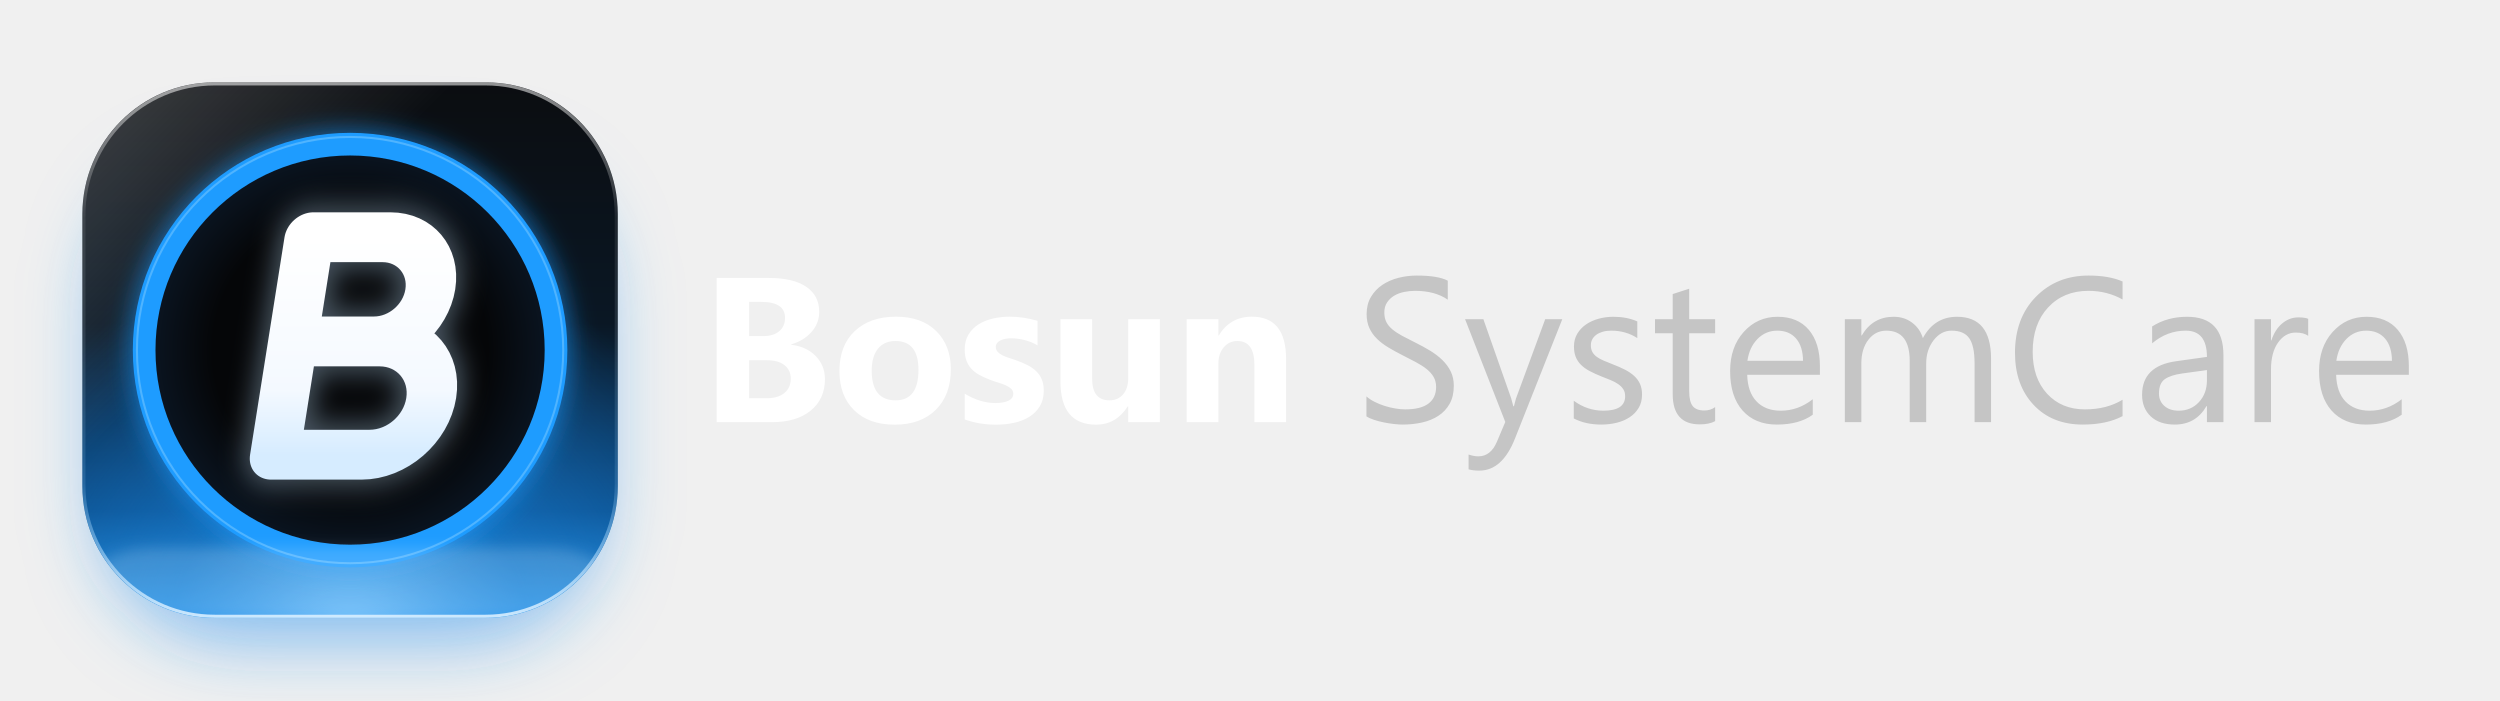
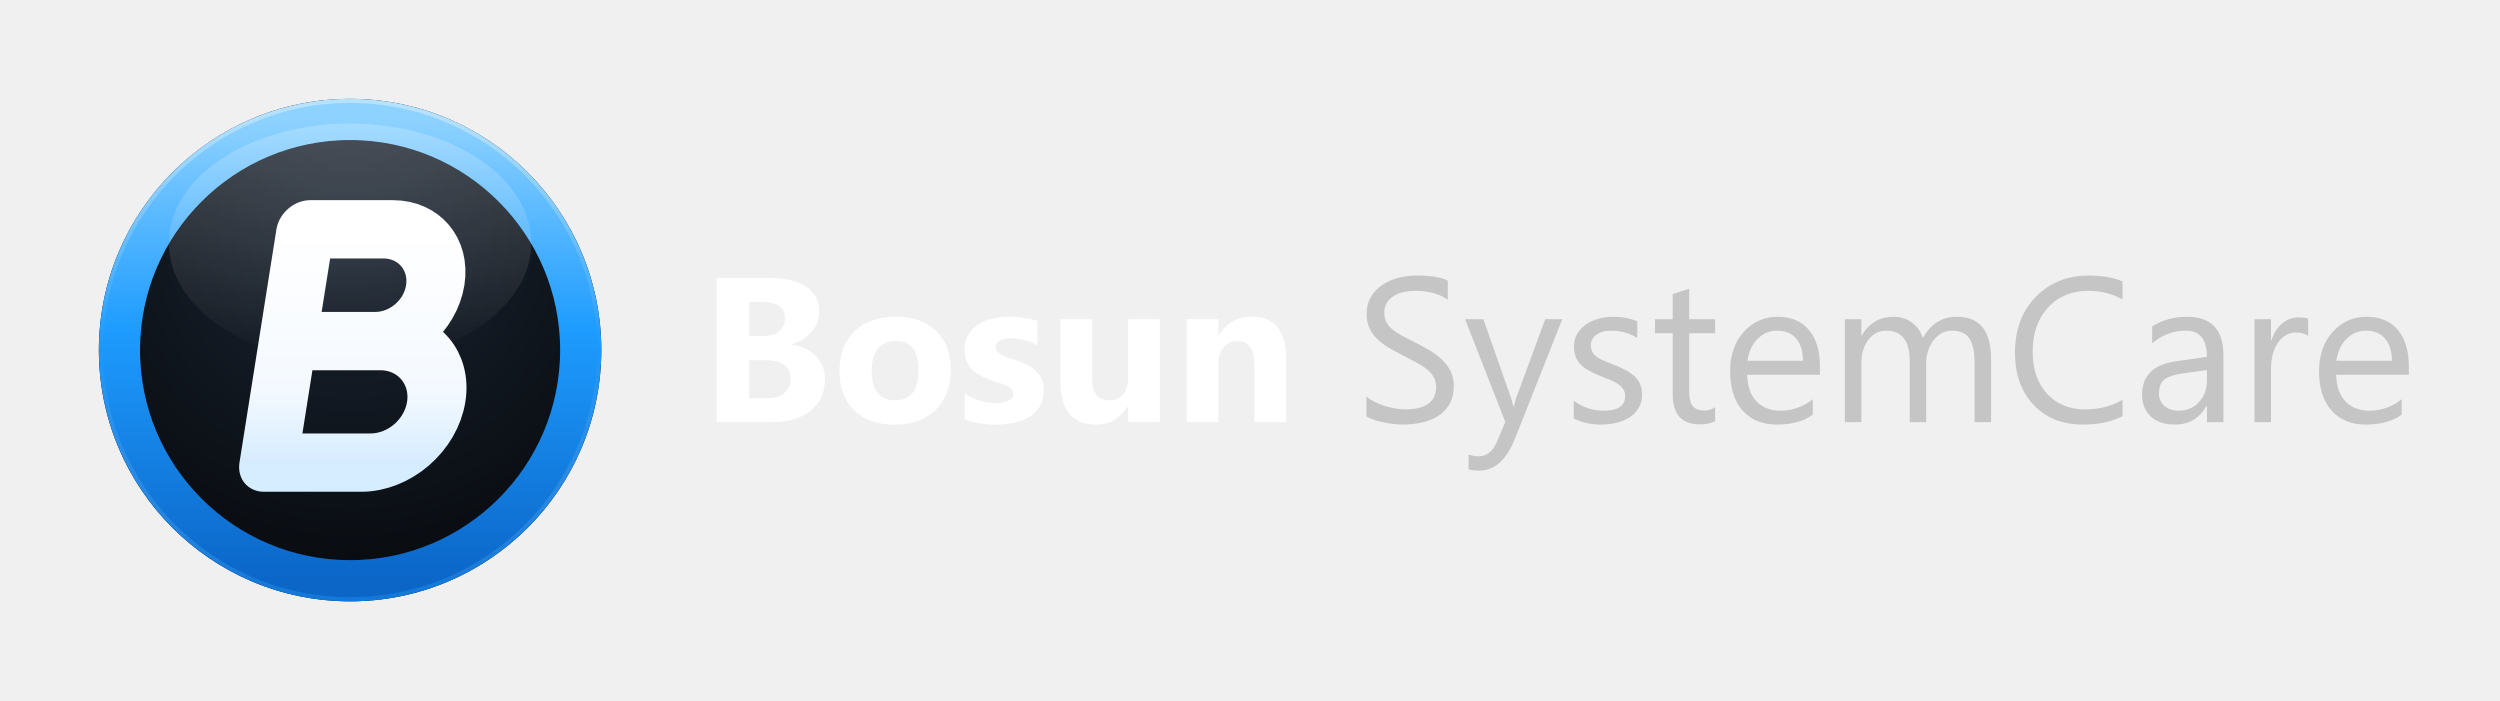
<svg xmlns="http://www.w3.org/2000/svg" viewBox="-40 -40 1214 340">
  <svg x="0" y="0" width="260" height="260" viewBox="0 0 260 260" overflow="visible">
    <defs>
-       <linearGradient id="tile" x1="0" y1="0" x2="0" y2="1">
-         <stop offset="0" stop-color="#0b0d10" />
-         <stop offset=".45" stop-color="#0a1724" />
-         <stop offset=".8" stop-color="#0c4f8c" />
-         <stop offset="1" stop-color="#2a9bf0" />
+       <radialGradient id="disc" cx="130" cy="70" r="200" gradientUnits="userSpaceOnUse">
+         <stop offset="0" stop-color="#1b2532" />
+         <stop offset="1" stop-color="#05070a" />
+       </radialGradient>
+       <linearGradient id="ring" x1="0" y1="0" x2="0" y2="1">
+         <stop offset="0" stop-color="#8ed2ff" />
+         <stop offset=".45" stop-color="#1e9cff" />
+         <stop offset="1" stop-color="#0b66c8" />
      </linearGradient>
-       <radialGradient id="bottomglow" cx=".5" cy="1.05" r=".75">
-         <stop offset="0" stop-color="#7cc8ff" stop-opacity=".9" />
-         <stop offset=".45" stop-color="#1a86e0" stop-opacity=".45" />
-         <stop offset="1" stop-color="#1a86e0" stop-opacity="0" />
-       </radialGradient>
+       <linearGradient id="gloss" x1="0" y1="0" x2="0" y2="1">
+         <stop offset="0" stop-color="#fff" stop-opacity=".22" />
+         <stop offset="1" stop-color="#fff" stop-opacity="0" />
+       </linearGradient>
      <linearGradient id="rim" x1="0" y1="0" x2="0" y2="1">
-         <stop offset="0" stop-color="#fff" stop-opacity=".55" />
-         <stop offset=".25" stop-color="#fff" stop-opacity=".08" />
-         <stop offset=".75" stop-color="#9fd6ff" stop-opacity=".15" />
-         <stop offset="1" stop-color="#d8eeff" stop-opacity=".9" />
+         <stop offset="0" stop-color="#fff" stop-opacity=".35" />
+         <stop offset=".5" stop-color="#fff" stop-opacity="0" />
+         <stop offset="1" stop-color="#1e9cff" stop-opacity=".35" />
      </linearGradient>
-       <linearGradient id="sheen" x1="0" y1="0" x2="1" y2="1">
-         <stop offset="0" stop-color="#fff" stop-opacity=".22" />
-         <stop offset=".35" stop-color="#fff" stop-opacity="0" />
-       </linearGradient>
-       <radialGradient id="core" cx=".5" cy=".5" r=".5">
-         <stop offset=".7" stop-color="#050608" />
-         <stop offset="1" stop-color="#0a1420" />
-       </radialGradient>
-       <linearGradient id="glyph" x1="0" y1="0" x2="0" y2="1">
-         <stop offset="0" stop-color="#ffffff" />
+       <linearGradient id="glyph" x1="0" y1="82" x2="0" y2="178" gradientUnits="userSpaceOnUse">
+         <stop offset="0" stop-color="#fff" />
        <stop offset=".7" stop-color="#f4f9ff" />
        <stop offset="1" stop-color="#d6ecff" />
      </linearGradient>
-       <filter id="blur18" x="-50%" y="-50%" width="200%" height="200%">
-         <feGaussianBlur stdDeviation="18" />
-       </filter>
-       <filter id="blur6" x="-50%" y="-50%" width="200%" height="200%">
-         <feGaussianBlur stdDeviation="6" />
-       </filter>
-       <filter id="blur3" x="-50%" y="-50%" width="200%" height="200%">
-         <feGaussianBlur stdDeviation="3" />
-       </filter>
-       <clipPath id="tc">
-         <rect width="260" height="260" rx="64" />
-       </clipPath>
    </defs>
-     <rect x="10" y="40" width="240" height="230" rx="64" fill="#1a8cf0" opacity=".55" filter="url(#blur18)" />
-     <g clip-path="url(#tc)">
-       <rect width="260" height="260" fill="url(#tile)" />
-       <rect width="260" height="260" fill="url(#bottomglow)" />
-       <rect width="260" height="260" fill="url(#sheen)" />
-       <circle cx="130" cy="130" r="100" fill="none" stroke="#1e9bff" stroke-width="14" opacity=".6" filter="url(#blur6)" />
-       <circle cx="130" cy="130" r="95" fill="url(#core)" />
-       <circle cx="130" cy="130" r="100" fill="none" stroke="#1e9cff" stroke-width="11" />
-       <circle cx="130" cy="130" r="103.5" fill="none" stroke="#7fcbff" stroke-width="1" opacity=".5" />
-       <g transform="translate(136 128) scale(1.10) skewX(-9) translate(-141 -130)">
-         <path d="M110 178V82h34a23 23 0 0 1 0 46h-34h40a25 25 0 0 1 0 50z" fill="none" stroke="#bfe3ff" stroke-width="28" stroke-linejoin="round" opacity=".35" filter="url(#blur6)" />
-         <path d="M110 178V82h34a23 23 0 0 1 0 46h-34h40a25 25 0 0 1 0 50z" fill="none" stroke="url(#glyph)" stroke-width="22" stroke-linejoin="round" stroke-linecap="round" />
-       </g>
+     <circle cx="130" cy="130" r="122" fill="url(#disc)" />
+     <circle cx="130" cy="130" r="112" fill="none" stroke="url(#ring)" stroke-width="20" />
+     <ellipse cx="130" cy="78" rx="88" ry="58" fill="url(#gloss)" />
+     <circle cx="130" cy="130" r="121" fill="none" stroke="url(#rim)" stroke-width="2" />
+     <g transform="translate(136 128) scale(1.18) skewX(-9) translate(-141 -130)">
+       <path d="M110 178V82h34a23 23 0 0 1 0 46h-34h40a25 25 0 0 1 0 50z" fill="none" stroke="url(#glyph)" stroke-width="24" stroke-linejoin="round" />
    </g>
-     <rect x=".75" y=".75" width="258.5" height="258.5" rx="63.5" fill="none" stroke="url(#rim)" stroke-width="1.5" />
-     <rect x="4" y="226" width="252" height="34" rx="30" fill="#e6f4ff" opacity=".18" filter="url(#blur3)" clip-path="url(#tc)" />
  </svg>
  <path fill="#FFFFFF" d="M308.008 165.0V94.98H333.496Q345.215 94.98 351.514 99.277Q357.812 103.574 357.812 111.387Q357.812 117.051 353.979 121.299Q350.146 125.547 344.189 127.207V127.402Q351.66 128.33 356.128 132.92Q360.596 137.51 360.596 144.102Q360.596 153.721 353.711 159.36Q346.826 165.0 334.912 165.0ZM323.779 106.602V123.203H330.713Q335.596 123.203 338.403 120.835Q341.211 118.467 341.211 114.316Q341.211 106.602 329.688 106.602ZM323.779 134.922V153.379H332.324Q337.793 153.379 340.894 150.84Q343.994 148.301 343.994 143.906Q343.994 139.707 340.942 137.314Q337.891 134.922 332.422 134.922Z M394.434 166.221Q381.934 166.221 374.78 159.214Q367.627 152.207 367.627 140.195Q367.627 127.793 375.049 120.786Q382.471 113.779 395.117 113.779Q407.568 113.779 414.648 120.786Q421.729 127.793 421.729 139.316Q421.729 151.768 414.429 158.994Q407.129 166.221 394.434 166.221ZM394.824 125.596Q389.355 125.596 386.328 129.355Q383.301 133.115 383.301 140.0Q383.301 154.404 394.922 154.404Q406.006 154.404 406.006 139.609Q406.006 125.596 394.824 125.596Z M428.467 163.682V151.182Q432.275 153.477 436.06 154.6Q439.844 155.723 443.213 155.723Q447.314 155.723 449.683 154.6Q452.051 153.477 452.051 151.182Q452.051 149.717 450.977 148.74Q449.902 147.764 448.218 147.031Q446.533 146.299 444.531 145.713Q442.529 145.127 440.674 144.395Q437.695 143.271 435.425 141.978Q433.154 140.684 431.616 138.975Q430.078 137.266 429.272 135.02Q428.467 132.773 428.467 129.697Q428.467 125.498 430.298 122.471Q432.129 119.443 435.181 117.515Q438.232 115.586 442.163 114.683Q446.094 113.779 450.342 113.779Q453.662 113.779 457.08 114.292Q460.498 114.805 463.818 115.781V127.695Q460.889 125.986 457.544 125.132Q454.199 124.277 450.977 124.277Q449.463 124.277 448.12 124.546Q446.777 124.814 445.752 125.327Q444.727 125.84 444.141 126.646Q443.555 127.451 443.555 128.477Q443.555 129.844 444.434 130.82Q445.312 131.797 446.729 132.505Q448.145 133.213 449.878 133.774Q451.611 134.336 453.32 134.922Q456.396 135.996 458.887 137.266Q461.377 138.535 463.159 140.244Q464.941 141.953 465.894 144.248Q466.846 146.543 466.846 149.717Q466.846 154.16 464.917 157.31Q462.988 160.459 459.79 162.437Q456.592 164.414 452.417 165.317Q448.242 166.221 443.75 166.221Q435.498 166.221 428.467 163.682Z M523.242 165.0H507.861V157.383H507.617Q501.904 166.221 492.334 166.221Q474.951 166.221 474.951 145.176V115.0H490.332V143.809Q490.332 154.404 498.73 154.404Q502.881 154.404 505.371 151.499Q507.861 148.594 507.861 143.613V115.0H523.242Z M584.521 165.0H569.141V137.217Q569.141 125.596 560.84 125.596Q556.836 125.596 554.248 128.672Q551.66 131.748 551.66 136.484V165.0H536.23V115.0H551.66V122.91H551.855Q557.373 113.779 567.92 113.779Q584.521 113.779 584.521 134.385Z" />
  <path fill="#C5C5C5" d=" M623.535 162.168V152.5Q625.195 153.965 627.515 155.137Q629.834 156.309 632.397 157.114Q634.961 157.92 637.549 158.359Q640.137 158.799 642.334 158.799Q649.902 158.799 653.638 155.991Q657.373 153.184 657.373 147.91Q657.373 145.078 656.128 142.979Q654.883 140.879 652.686 139.146Q650.488 137.412 647.485 135.825Q644.482 134.238 641.016 132.48Q637.354 130.625 634.18 128.721Q631.006 126.816 628.662 124.521Q626.318 122.227 624.976 119.321Q623.633 116.416 623.633 112.51Q623.633 107.725 625.732 104.185Q627.832 100.645 631.25 98.35Q634.668 96.055 639.038 94.932Q643.408 93.809 647.949 93.809Q658.301 93.809 663.037 96.299V105.527Q656.836 101.23 647.119 101.23Q644.434 101.23 641.748 101.792Q639.062 102.354 636.963 103.623Q634.863 104.893 633.545 106.895Q632.227 108.896 632.227 111.777Q632.227 114.463 633.228 116.416Q634.229 118.369 636.182 119.98Q638.135 121.592 640.942 123.105Q643.75 124.619 647.412 126.426Q651.172 128.281 654.541 130.332Q657.91 132.383 660.449 134.873Q662.988 137.363 664.478 140.391Q665.967 143.418 665.967 147.324Q665.967 152.5 663.94 156.089Q661.914 159.678 658.472 161.924Q655.029 164.17 650.537 165.171Q646.045 166.172 641.064 166.172Q639.404 166.172 636.963 165.903Q634.521 165.635 631.982 165.122Q629.443 164.609 627.173 163.853Q624.902 163.096 623.535 162.168Z M718.652 115.0 695.654 173.008Q689.502 188.535 678.369 188.535Q675.244 188.535 673.145 187.9V180.723Q675.732 181.602 677.881 181.602Q683.936 181.602 686.963 174.375L690.967 164.902L671.436 115.0H680.322L693.848 153.477Q694.092 154.209 694.873 157.285H695.166Q695.41 156.113 696.143 153.574L710.352 115.0Z M724.219 163.193V154.6Q730.762 159.434 738.623 159.434Q749.17 159.434 749.17 152.402Q749.17 150.4 748.267 149.009Q747.363 147.617 745.825 146.543Q744.287 145.469 742.212 144.614Q740.137 143.76 737.744 142.832Q734.424 141.514 731.909 140.171Q729.395 138.828 727.71 137.144Q726.025 135.459 725.171 133.311Q724.316 131.162 724.316 128.281Q724.316 124.766 725.928 122.056Q727.539 119.346 730.225 117.515Q732.91 115.684 736.353 114.756Q739.795 113.828 743.457 113.828Q749.951 113.828 755.078 116.074V124.18Q749.561 120.566 742.383 120.566Q740.137 120.566 738.33 121.079Q736.523 121.592 735.229 122.52Q733.936 123.447 733.228 124.741Q732.52 126.035 732.52 127.598Q732.52 129.551 733.228 130.869Q733.936 132.188 735.303 133.213Q736.67 134.238 738.623 135.068Q740.576 135.898 743.066 136.875Q746.387 138.145 749.023 139.487Q751.66 140.83 753.516 142.515Q755.371 144.199 756.372 146.396Q757.373 148.594 757.373 151.621Q757.373 155.332 755.737 158.066Q754.102 160.801 751.367 162.607Q748.633 164.414 745.068 165.293Q741.504 166.172 737.598 166.172Q729.883 166.172 724.219 163.193Z M792.871 164.512Q790.039 166.074 785.4 166.074Q772.266 166.074 772.266 151.426V121.836H763.672V115.0H772.266V102.793L780.273 100.205V115.0H792.871V121.836H780.273V150.01Q780.273 155.039 781.982 157.188Q783.691 159.336 787.646 159.336Q790.674 159.336 792.871 157.676Z M843.75 142.002H808.447Q808.643 150.352 812.939 154.893Q817.236 159.434 824.756 159.434Q833.203 159.434 840.283 153.867V161.387Q833.691 166.172 822.852 166.172Q812.256 166.172 806.201 159.36Q800.146 152.549 800.146 140.195Q800.146 128.525 806.763 121.177Q813.379 113.828 823.193 113.828Q833.008 113.828 838.379 120.176Q843.75 126.523 843.75 137.803ZM835.547 135.215Q835.498 128.281 832.202 124.424Q828.906 120.566 823.047 120.566Q817.383 120.566 813.428 124.619Q809.473 128.672 808.545 135.215Z M926.855 165.0H918.848V136.289Q918.848 127.988 916.284 124.277Q913.721 120.566 907.666 120.566Q902.539 120.566 898.95 125.254Q895.361 129.941 895.361 136.484V165.0H887.354V135.312Q887.354 120.566 875.977 120.566Q870.703 120.566 867.285 124.985Q863.867 129.404 863.867 136.484V165.0H855.859V115.0H863.867V122.91H864.062Q869.385 113.828 879.59 113.828Q884.717 113.828 888.525 116.685Q892.334 119.541 893.75 124.18Q899.316 113.828 910.352 113.828Q926.855 113.828 926.855 134.189Z M990.723 162.07Q982.959 166.172 971.387 166.172Q956.445 166.172 947.461 156.553Q938.477 146.934 938.477 131.309Q938.477 114.512 948.584 104.16Q958.691 93.809 974.219 93.809Q984.18 93.809 990.723 96.689V105.43Q983.203 101.23 974.121 101.23Q962.061 101.23 954.565 109.287Q947.07 117.344 947.07 130.82Q947.07 143.613 954.077 151.206Q961.084 158.799 972.461 158.799Q983.008 158.799 990.723 154.111Z M1039.697 165.0H1031.689V157.188H1031.494Q1026.27 166.172 1016.113 166.172Q1008.643 166.172 1004.419 162.217Q1000.195 158.262 1000.195 151.719Q1000.195 137.705 1016.699 135.41L1031.689 133.311Q1031.689 120.566 1021.387 120.566Q1012.354 120.566 1005.078 126.719V118.516Q1012.451 113.828 1022.07 113.828Q1039.697 113.828 1039.697 132.48ZM1031.689 139.707 1019.629 141.367Q1014.062 142.148 1011.23 144.126Q1008.398 146.104 1008.398 151.133Q1008.398 154.795 1011.011 157.114Q1013.623 159.434 1017.969 159.434Q1023.926 159.434 1027.808 155.259Q1031.689 151.084 1031.689 144.688Z M1080.859 123.105Q1078.76 121.494 1074.805 121.494Q1069.678 121.494 1066.235 126.328Q1062.793 131.162 1062.793 139.512V165.0H1054.785V115.0H1062.793V125.303H1062.988Q1064.697 120.029 1068.213 117.075Q1071.729 114.121 1076.074 114.121Q1079.199 114.121 1080.859 114.805Z M1129.736 142.002H1094.434Q1094.629 150.352 1098.926 154.893Q1103.223 159.434 1110.742 159.434Q1119.189 159.434 1126.27 153.867V161.387Q1119.678 166.172 1108.838 166.172Q1098.242 166.172 1092.188 159.36Q1086.133 152.549 1086.133 140.195Q1086.133 128.525 1092.749 121.177Q1099.365 113.828 1109.18 113.828Q1118.994 113.828 1124.365 120.176Q1129.736 126.523 1129.736 137.803ZM1121.533 135.215Q1121.484 128.281 1118.188 124.424Q1114.893 120.566 1109.033 120.566Q1103.369 120.566 1099.414 124.619Q1095.459 128.672 1094.531 135.215Z" />
</svg>
